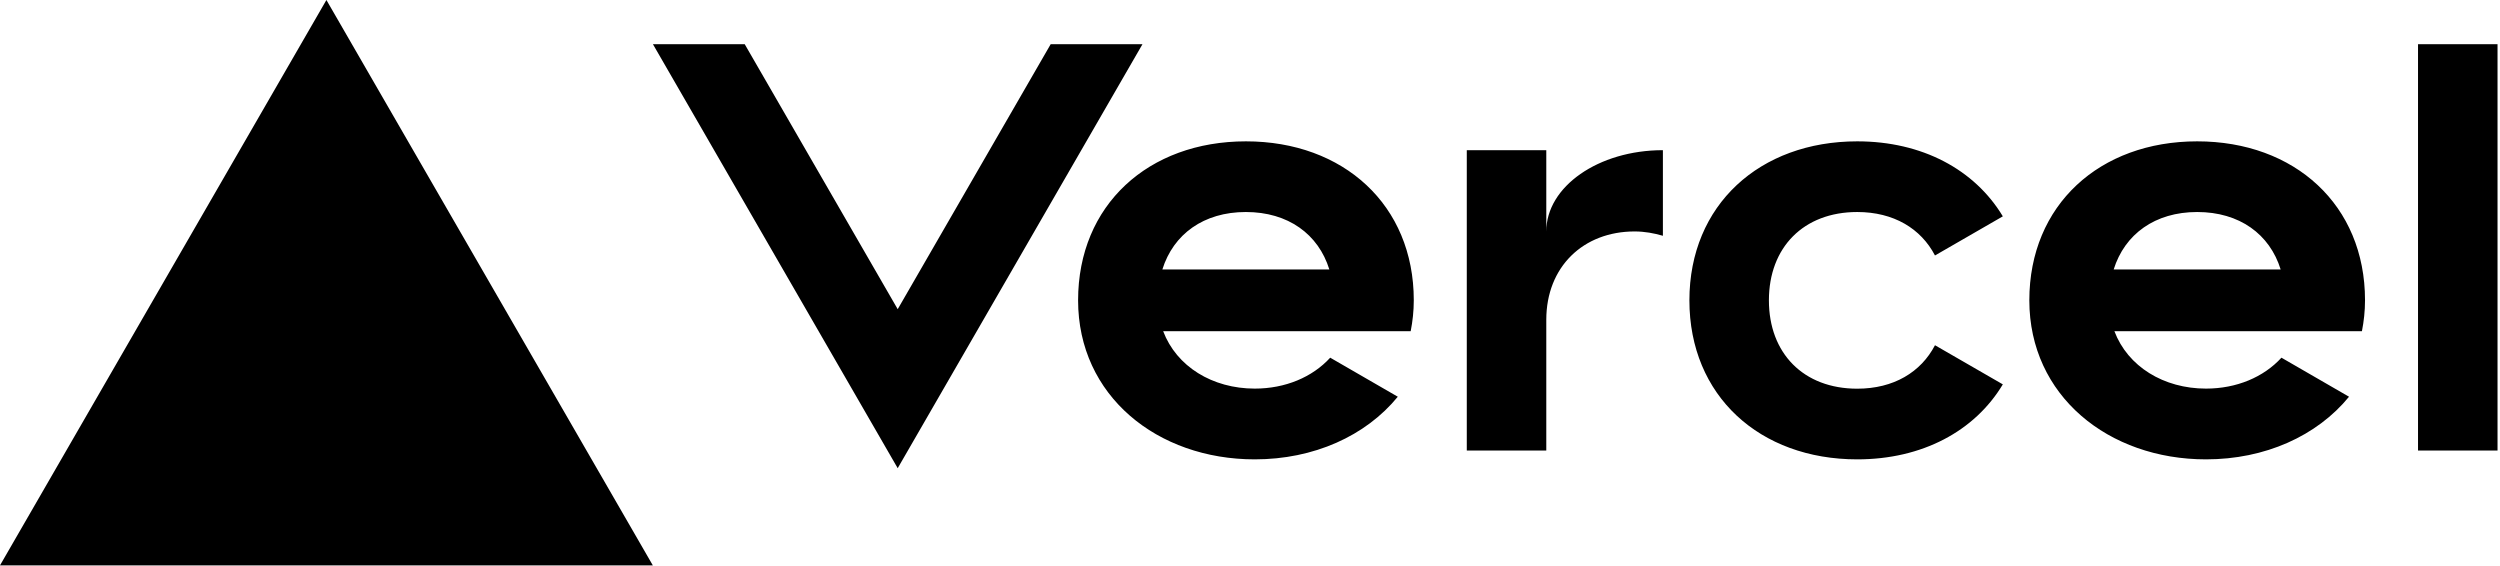
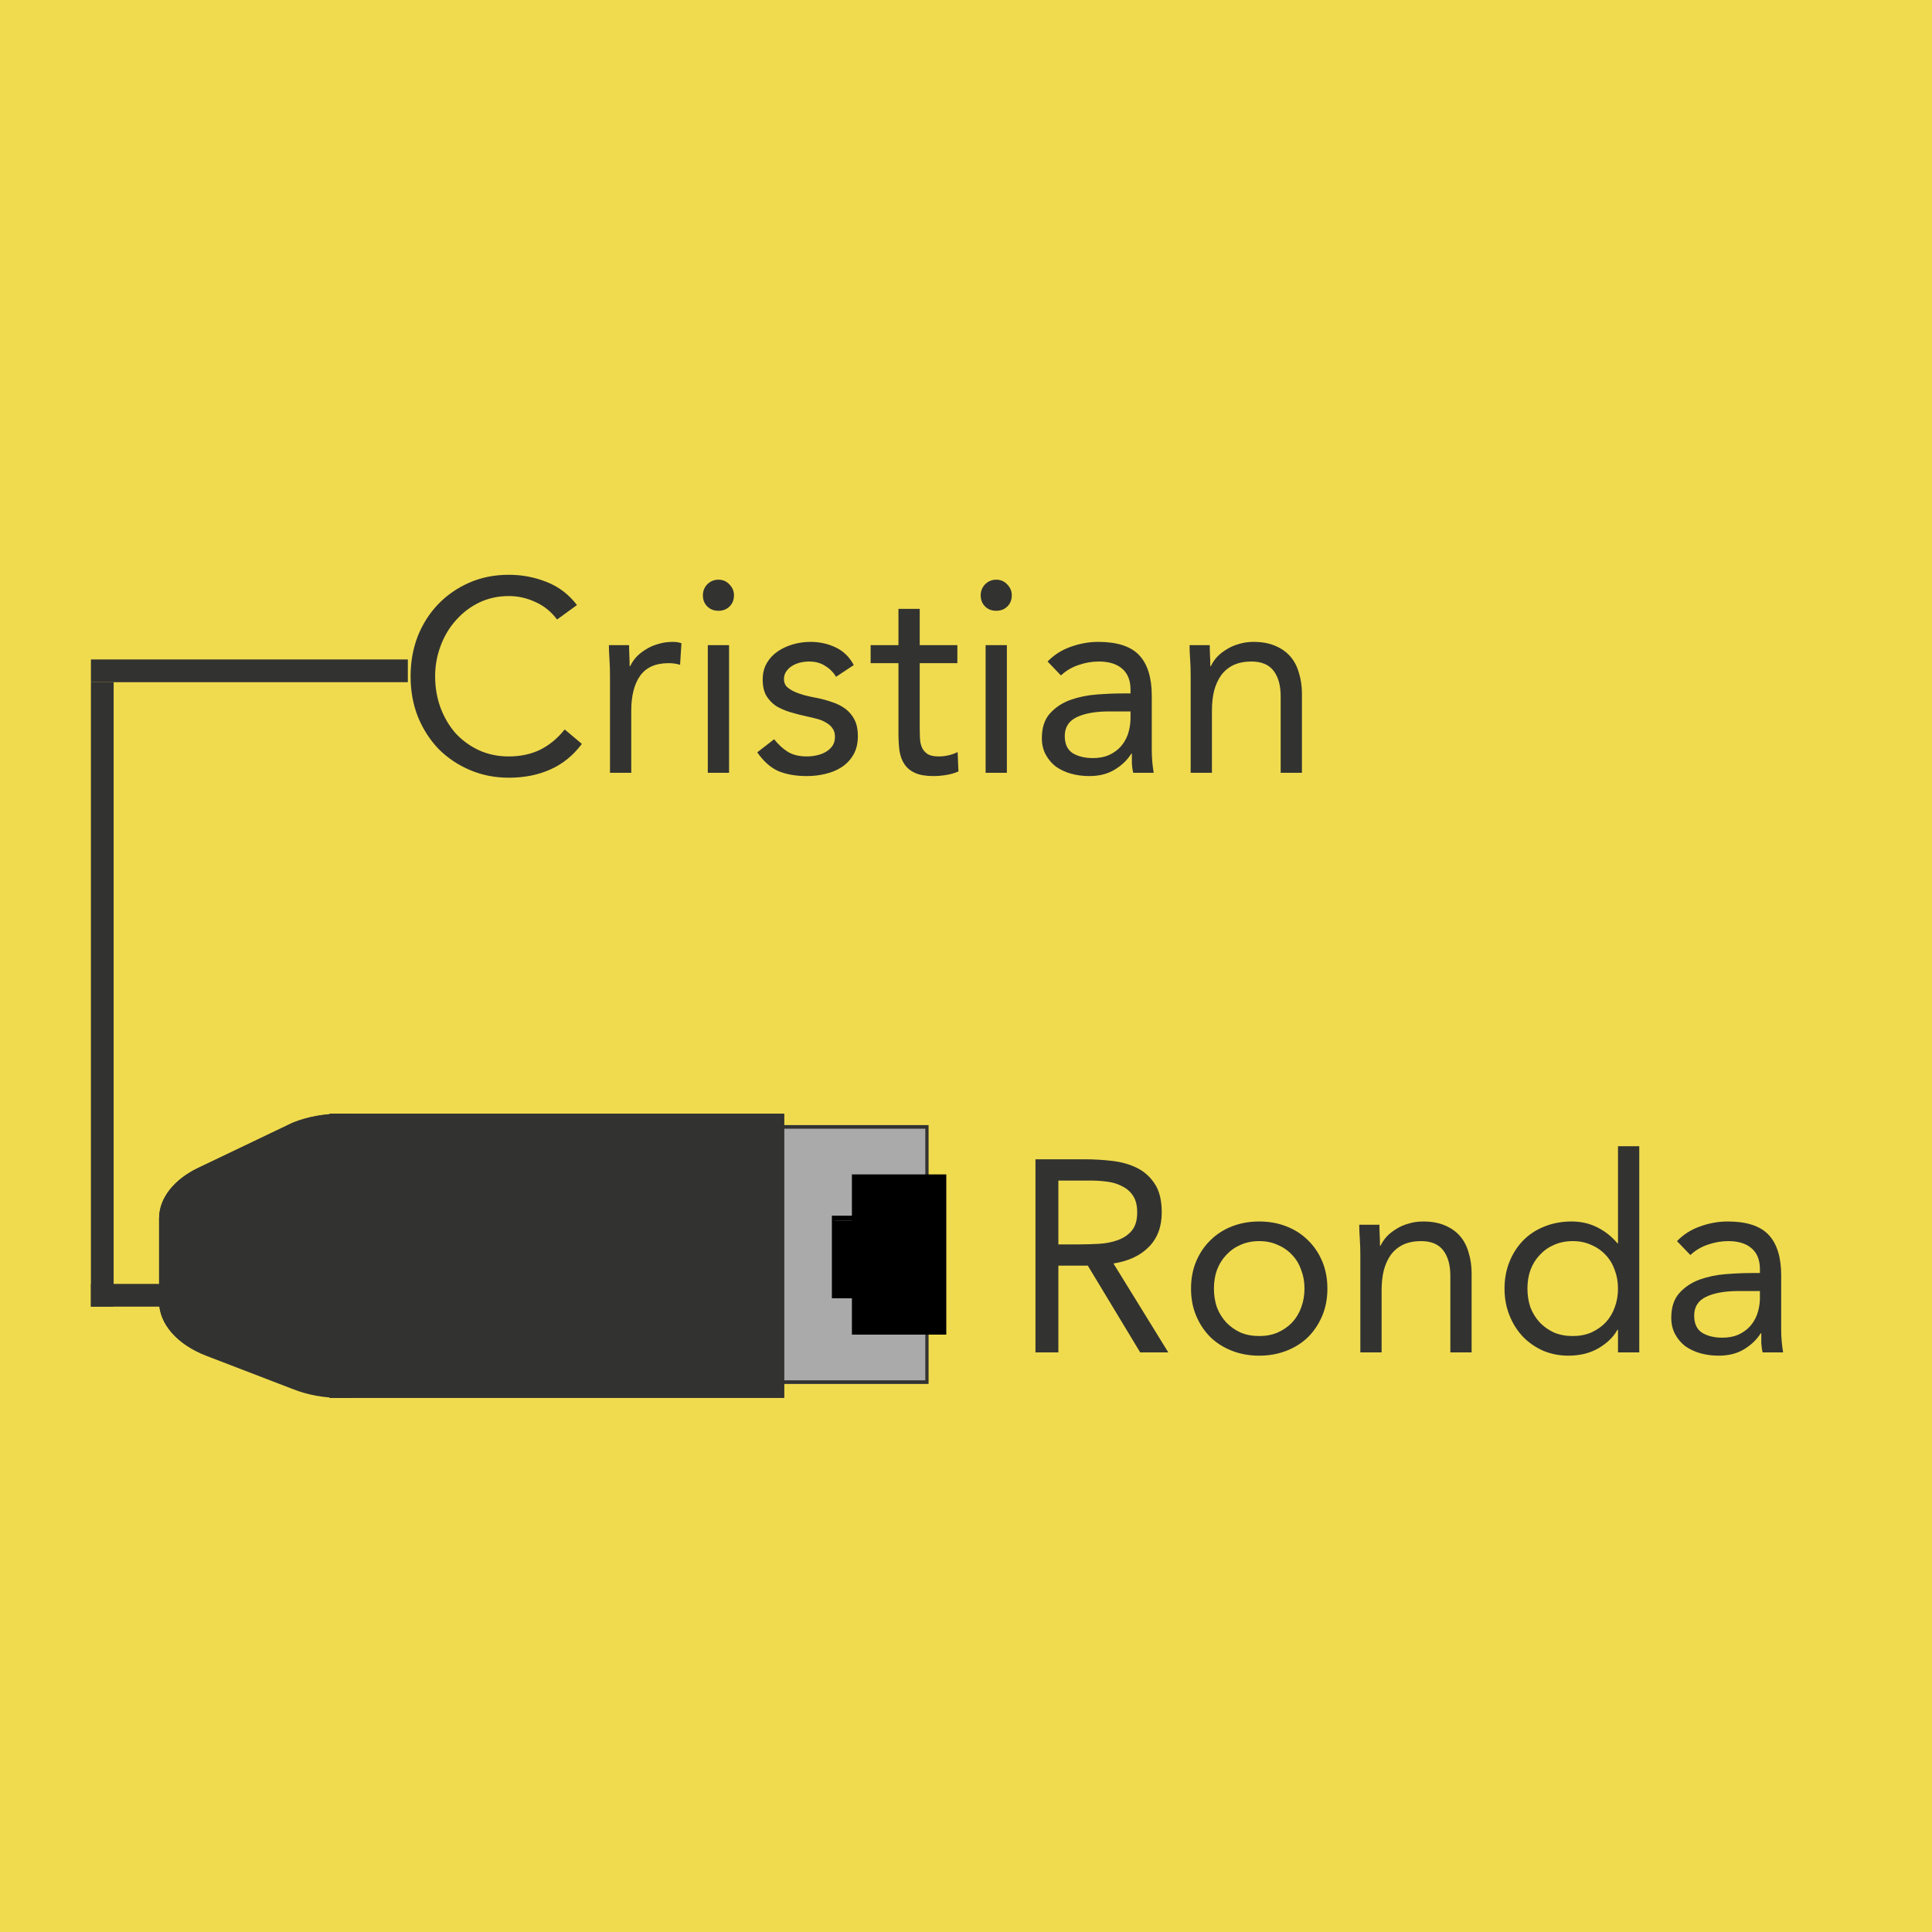
- <svg xmlns="http://www.w3.org/2000/svg" width="283" height="64" viewBox="0 0 283 64" fill="none">
-   <path d="M141.04 16c-11.04 0-19 7.2-19 18s8.96 18 20 18c6.67 0 12.55-2.64 16.19-7.09l-7.65-4.42c-2.02 2.21-5.09 3.5-8.54 3.5-4.79 0-8.86-2.5-10.37-6.5h28.02c.22-1.12.35-2.28.35-3.5 0-10.79-7.96-17.99-19-17.99zm-9.46 14.5c1.25-3.99 4.67-6.5 9.45-6.5 4.79 0 8.21 2.51 9.45 6.5h-18.9zM248.72 16c-11.04 0-19 7.2-19 18s8.96 18 20 18c6.67 0 12.55-2.64 16.19-7.09l-7.65-4.42c-2.02 2.21-5.09 3.5-8.54 3.5-4.79 0-8.86-2.5-10.37-6.5h28.02c.22-1.12.35-2.28.35-3.5 0-10.79-7.96-17.99-19-17.99zm-9.45 14.5c1.25-3.99 4.67-6.5 9.45-6.5 4.79 0 8.21 2.51 9.45 6.5h-18.9zM200.24 34c0 6 3.92 10 10 10 4.12 0 7.21-1.87 8.8-4.92l7.68 4.43c-3.18 5.3-9.14 8.49-16.48 8.49-11.05 0-19-7.2-19-18s7.96-18 19-18c7.34 0 13.29 3.19 16.48 8.49l-7.68 4.43c-1.59-3.05-4.68-4.92-8.8-4.92-6.07 0-10 4-10 10zm82.48-29v46h-9V5h9zM36.95 0L73.9 64H0L36.95 0zm92.38 5l-27.71 48L73.91 5H84.3l17.32 30 17.32-30h10.39zm58.91 12v9.69c-1-.29-2.06-.49-3.2-.49-5.81 0-10 4-10 10V51h-9V17h9v9.2c0-5.08 5.91-9.2 13.2-9.2z" fill="#000" />
+ <svg xmlns="http://www.w3.org/2000/svg" width="170" height="170" viewBox="0 0 170 170" fill="none">
+   <rect width="170" height="170" fill="#F0DB4F" />
+   <path d="M49.016 54.512C48.504 53.824 47.872 53.312 47.12 52.976C46.368 52.624 45.584 52.448 44.768 52.448C43.824 52.448 42.952 52.64 42.152 53.024C41.368 53.408 40.688 53.928 40.112 54.584C39.536 55.224 39.088 55.976 38.768 56.84C38.448 57.688 38.288 58.576 38.288 59.504C38.288 60.496 38.448 61.424 38.768 62.288C39.088 63.136 39.528 63.88 40.088 64.52C40.664 65.144 41.344 65.64 42.128 66.008C42.928 66.376 43.808 66.56 44.768 66.56C45.808 66.56 46.736 66.36 47.552 65.96C48.368 65.544 49.08 64.952 49.688 64.184L51.2 65.456C50.432 66.48 49.504 67.232 48.416 67.712C47.344 68.192 46.128 68.432 44.768 68.432C43.552 68.432 42.416 68.208 41.36 67.76C40.304 67.312 39.384 66.696 38.6 65.912C37.832 65.112 37.224 64.168 36.776 63.08C36.344 61.992 36.128 60.8 36.128 59.504C36.128 58.256 36.336 57.088 36.752 56C37.184 54.912 37.784 53.968 38.552 53.168C39.32 52.368 40.232 51.736 41.288 51.272C42.344 50.808 43.504 50.576 44.768 50.576C45.92 50.576 47.024 50.784 48.08 51.2C49.152 51.616 50.048 52.296 50.768 53.24L49.016 54.512ZM53.674 59.432C53.674 58.92 53.658 58.44 53.626 57.992C53.594 57.544 53.578 57.136 53.578 56.768H55.354C55.354 57.072 55.362 57.376 55.378 57.68C55.394 57.984 55.402 58.296 55.402 58.616H55.45C55.578 58.344 55.754 58.08 55.978 57.824C56.218 57.568 56.498 57.344 56.818 57.152C57.138 56.944 57.498 56.784 57.898 56.672C58.298 56.544 58.73 56.48 59.194 56.48C59.322 56.48 59.45 56.488 59.578 56.504C59.706 56.52 59.834 56.552 59.962 56.6L59.842 58.496C59.522 58.4 59.186 58.352 58.834 58.352C57.682 58.352 56.842 58.728 56.314 59.48C55.802 60.216 55.546 61.232 55.546 62.528V68H53.674V59.432ZM62.28 56.768H64.152V68H62.28V56.768ZM61.848 52.376C61.848 52.008 61.976 51.688 62.232 51.416C62.504 51.144 62.832 51.008 63.216 51.008C63.6 51.008 63.92 51.144 64.176 51.416C64.448 51.688 64.584 52.008 64.584 52.376C64.584 52.776 64.456 53.104 64.2 53.36C63.944 53.616 63.616 53.744 63.216 53.744C62.816 53.744 62.488 53.616 62.232 53.36C61.976 53.104 61.848 52.776 61.848 52.376ZM68.118 65.048C68.486 65.512 68.886 65.88 69.318 66.152C69.766 66.424 70.326 66.56 70.998 66.56C71.286 66.56 71.574 66.528 71.862 66.464C72.166 66.4 72.438 66.296 72.678 66.152C72.918 66.008 73.11 65.832 73.254 65.624C73.398 65.4 73.47 65.136 73.47 64.832C73.47 64.528 73.398 64.28 73.254 64.088C73.126 63.896 72.95 63.736 72.726 63.608C72.502 63.464 72.246 63.352 71.958 63.272C71.67 63.192 71.374 63.12 71.07 63.056C70.542 62.944 70.038 62.816 69.558 62.672C69.078 62.528 68.654 62.344 68.286 62.12C67.934 61.88 67.646 61.576 67.422 61.208C67.214 60.84 67.11 60.368 67.11 59.792C67.11 59.248 67.23 58.768 67.47 58.352C67.71 57.936 68.03 57.592 68.43 57.32C68.83 57.048 69.278 56.84 69.774 56.696C70.27 56.552 70.782 56.48 71.31 56.48C72.11 56.48 72.846 56.64 73.518 56.96C74.206 57.28 74.742 57.8 75.126 58.52L73.566 59.552C73.326 59.152 73.006 58.832 72.606 58.592C72.222 58.336 71.75 58.208 71.19 58.208C70.934 58.208 70.67 58.24 70.398 58.304C70.142 58.368 69.91 58.464 69.702 58.592C69.494 58.72 69.318 58.888 69.174 59.096C69.046 59.288 68.982 59.512 68.982 59.768C68.982 60.008 69.054 60.216 69.198 60.392C69.358 60.552 69.566 60.696 69.822 60.824C70.094 60.952 70.398 61.064 70.734 61.16C71.086 61.256 71.446 61.336 71.814 61.4C72.31 61.496 72.782 61.624 73.23 61.784C73.678 61.928 74.07 62.128 74.406 62.384C74.742 62.64 75.006 62.96 75.198 63.344C75.39 63.728 75.486 64.2 75.486 64.76C75.486 65.4 75.358 65.944 75.102 66.392C74.846 66.84 74.502 67.208 74.07 67.496C73.654 67.768 73.174 67.968 72.63 68.096C72.102 68.224 71.558 68.288 70.998 68.288C70.038 68.288 69.206 68.144 68.502 67.856C67.814 67.552 67.19 67 66.63 66.2L68.118 65.048ZM84.24 58.352H80.928V63.968C80.928 64.336 80.936 64.68 80.952 65C80.968 65.304 81.032 65.576 81.144 65.816C81.256 66.04 81.424 66.224 81.648 66.368C81.872 66.496 82.192 66.56 82.608 66.56C82.88 66.56 83.16 66.528 83.448 66.464C83.736 66.4 84.008 66.304 84.264 66.176L84.336 67.88C84.016 68.024 83.656 68.128 83.256 68.192C82.872 68.256 82.504 68.288 82.152 68.288C81.48 68.288 80.944 68.2 80.544 68.024C80.144 67.848 79.832 67.6 79.608 67.28C79.384 66.96 79.232 66.568 79.152 66.104C79.088 65.624 79.056 65.096 79.056 64.52V58.352H76.608V56.768H79.056V53.576H80.928V56.768H84.24V58.352ZM86.725 56.768H88.597V68H86.725V56.768ZM86.293 52.376C86.293 52.008 86.421 51.688 86.677 51.416C86.949 51.144 87.277 51.008 87.661 51.008C88.045 51.008 88.365 51.144 88.621 51.416C88.893 51.688 89.029 52.008 89.029 52.376C89.029 52.776 88.901 53.104 88.645 53.36C88.389 53.616 88.061 53.744 87.661 53.744C87.261 53.744 86.933 53.616 86.677 53.36C86.421 53.104 86.293 52.776 86.293 52.376ZM92.179 58.208C92.755 57.616 93.435 57.184 94.219 56.912C95.019 56.624 95.827 56.48 96.643 56.48C98.307 56.48 99.507 56.872 100.243 57.656C100.979 58.44 101.347 59.632 101.347 61.232V66.056C101.347 66.376 101.363 66.712 101.395 67.064C101.427 67.4 101.467 67.712 101.515 68H99.715C99.651 67.744 99.611 67.464 99.595 67.16C99.595 66.84 99.595 66.56 99.595 66.32H99.547C99.179 66.896 98.683 67.368 98.059 67.736C97.451 68.104 96.715 68.288 95.851 68.288C95.275 68.288 94.731 68.216 94.219 68.072C93.723 67.928 93.283 67.72 92.899 67.448C92.531 67.16 92.235 66.808 92.011 66.392C91.787 65.976 91.675 65.496 91.675 64.952C91.675 64.024 91.915 63.296 92.395 62.768C92.875 62.24 93.467 61.848 94.171 61.592C94.891 61.336 95.659 61.176 96.475 61.112C97.307 61.048 98.067 61.016 98.755 61.016H99.475V60.68C99.475 59.864 99.227 59.248 98.731 58.832C98.251 58.416 97.571 58.208 96.691 58.208C96.083 58.208 95.483 58.312 94.891 58.52C94.315 58.712 93.803 59.016 93.355 59.432L92.179 58.208ZM97.603 62.6C96.403 62.6 95.451 62.768 94.747 63.104C94.043 63.44 93.691 63.992 93.691 64.76C93.691 65.464 93.923 65.968 94.387 66.272C94.867 66.56 95.459 66.704 96.163 66.704C96.707 66.704 97.179 66.616 97.579 66.44C97.995 66.248 98.339 66 98.611 65.696C98.883 65.392 99.091 65.04 99.235 64.64C99.379 64.224 99.459 63.784 99.475 63.32V62.6H97.603ZM104.768 59.432C104.768 58.92 104.752 58.44 104.72 57.992C104.688 57.544 104.672 57.136 104.672 56.768H106.448C106.448 57.072 106.456 57.376 106.472 57.68C106.488 57.984 106.496 58.296 106.496 58.616H106.544C106.672 58.344 106.848 58.08 107.072 57.824C107.312 57.568 107.592 57.344 107.912 57.152C108.232 56.944 108.592 56.784 108.992 56.672C109.392 56.544 109.824 56.48 110.288 56.48C111.024 56.48 111.656 56.592 112.184 56.816C112.728 57.04 113.176 57.352 113.528 57.752C113.88 58.152 114.136 58.64 114.296 59.216C114.472 59.776 114.56 60.392 114.56 61.064V68H112.688V61.256C112.688 60.312 112.48 59.568 112.064 59.024C111.648 58.48 111 58.208 110.12 58.208C109.512 58.208 108.984 58.312 108.536 58.52C108.104 58.728 107.744 59.024 107.456 59.408C107.184 59.792 106.976 60.248 106.832 60.776C106.704 61.304 106.64 61.888 106.64 62.528V68H104.768V59.432Z" fill="#323330" />
+   <path d="M18.2 119.276C15.599 118.287 14 116.475 14 114.519C14 112.221 14 111.272 14 107.201C14 105.441 15.295 103.786 17.486 102.749L25.861 98.781C31.284 96.634 38.239 99.167 38.239 103.29V117.68C38.239 121.803 31.284 124.336 25.861 122.188L18.2 119.276Z" fill="#323330" />
+   <path fill-rule="evenodd" clip-rule="evenodd" d="M25.924 122.02L25.926 122.021C31.063 124.078 37.65 121.652 37.65 117.704V103.296C37.65 99.351 31.073 96.926 25.939 98.974L17.658 102.94C15.579 103.936 14.35 105.524 14.35 107.212V114.539C14.35 116.417 15.867 118.155 18.336 119.104L25.924 122.02ZM14 114.539C14 116.498 15.583 118.312 18.159 119.302L25.744 122.218C31.114 124.368 38 121.832 38 117.704V103.296C38 99.168 31.114 96.632 25.744 98.782L17.451 102.754C15.282 103.793 14 105.45 14 107.212V114.539Z" fill="#323330" />
+   <path d="M68 99H81.47V121.774H68V99Z" fill="#AAAAAA" />
+   <path fill-rule="evenodd" clip-rule="evenodd" d="M81.42 99.316H68.236V121.457H81.42V99.316ZM68.236 99L68.236 121.774H81.707V99H68.236Z" fill="#323330" />
+   <path d="M29 98H69V123H29V98Z" fill="#323330" />
+   <path fill-rule="evenodd" clip-rule="evenodd" d="M68.655 98.229H29V122.771H68.655V98.229ZM29 98V123H69V98H29Z" fill="#323330" />
+   <path d="M75.086 103.552H83.139V117.222H75.086V103.552Z" fill="black" />
+   <path fill-rule="evenodd" clip-rule="evenodd" d="M74.961 103.338H83.266V117.436H74.961V103.338ZM75.213 103.765V117.009H83.014V103.765H75.213Z" fill="black" />
+   <path d="M73.325 107.396H75.338V110.814V114.232H73.325V107.396Z" fill="black" />
+   <path fill-rule="evenodd" clip-rule="evenodd" d="M73.199 106.969H75.212V110.601V114.232H73.199V110.601V106.969ZM73.451 107.396V113.805H75.212V107.396H73.451Z" fill="black" />
+   <line x1="8" y1="59.027" x2="35.886" y2="59.027" stroke="#323330" stroke-width="2" />
+   <line x1="9" y1="60.027" x2="9" y2="114.973" stroke="#323330" stroke-width="2" />
+   <line x1="8" y1="113.973" x2="14.381" y2="113.973" stroke="#323330" stroke-width="2" />
+   <path d="M91.112 102.008H95.456C96.272 102.008 97.08 102.056 97.88 102.152C98.696 102.248 99.424 102.456 100.064 102.776C100.704 103.096 101.224 103.568 101.624 104.192C102.024 104.8 102.224 105.632 102.224 106.688C102.224 107.936 101.848 108.944 101.096 109.712C100.344 110.48 99.304 110.968 97.976 111.176L102.8 119H100.328L95.72 111.368H93.128V119H91.112V102.008ZM93.128 109.496H94.928C95.488 109.496 96.064 109.48 96.656 109.448C97.264 109.416 97.816 109.312 98.312 109.136C98.824 108.96 99.24 108.688 99.56 108.32C99.896 107.936 100.064 107.392 100.064 106.688C100.064 106.08 99.944 105.592 99.704 105.224C99.464 104.856 99.144 104.576 98.744 104.384C98.36 104.176 97.92 104.04 97.424 103.976C96.944 103.912 96.456 103.88 95.96 103.88H93.128V109.496ZM104.8 113.384C104.8 112.504 104.952 111.704 105.256 110.984C105.56 110.264 105.976 109.648 106.504 109.136C107.032 108.608 107.664 108.2 108.4 107.912C109.136 107.624 109.936 107.48 110.8 107.48C111.664 107.48 112.464 107.624 113.2 107.912C113.936 108.2 114.568 108.608 115.096 109.136C115.624 109.648 116.04 110.264 116.344 110.984C116.648 111.704 116.8 112.504 116.8 113.384C116.8 114.264 116.648 115.064 116.344 115.784C116.04 116.504 115.624 117.128 115.096 117.656C114.568 118.168 113.936 118.568 113.2 118.856C112.464 119.144 111.664 119.288 110.8 119.288C109.936 119.288 109.136 119.144 108.4 118.856C107.664 118.568 107.032 118.168 106.504 117.656C105.976 117.128 105.56 116.504 105.256 115.784C104.952 115.064 104.8 114.264 104.8 113.384ZM106.816 113.384C106.816 113.976 106.904 114.528 107.08 115.04C107.272 115.536 107.544 115.976 107.896 116.36C108.248 116.728 108.664 117.024 109.144 117.248C109.64 117.456 110.192 117.56 110.8 117.56C111.408 117.56 111.952 117.456 112.432 117.248C112.928 117.024 113.352 116.728 113.704 116.36C114.056 115.976 114.32 115.536 114.496 115.04C114.688 114.528 114.784 113.976 114.784 113.384C114.784 112.792 114.688 112.248 114.496 111.752C114.32 111.24 114.056 110.8 113.704 110.432C113.352 110.048 112.928 109.752 112.432 109.544C111.952 109.32 111.408 109.208 110.8 109.208C110.192 109.208 109.64 109.32 109.144 109.544C108.664 109.752 108.248 110.048 107.896 110.432C107.544 110.8 107.272 111.24 107.08 111.752C106.904 112.248 106.816 112.792 106.816 113.384ZM119.698 110.432C119.698 109.92 119.682 109.44 119.65 108.992C119.618 108.544 119.602 108.136 119.602 107.768H121.378C121.378 108.072 121.386 108.376 121.402 108.68C121.418 108.984 121.426 109.296 121.426 109.616H121.474C121.602 109.344 121.778 109.08 122.002 108.824C122.242 108.568 122.522 108.344 122.842 108.152C123.162 107.944 123.522 107.784 123.922 107.672C124.322 107.544 124.754 107.48 125.218 107.48C125.954 107.48 126.586 107.592 127.114 107.816C127.658 108.04 128.106 108.352 128.458 108.752C128.81 109.152 129.066 109.64 129.226 110.216C129.402 110.776 129.49 111.392 129.49 112.064V119H127.618V112.256C127.618 111.312 127.41 110.568 126.994 110.024C126.578 109.48 125.93 109.208 125.05 109.208C124.442 109.208 123.914 109.312 123.466 109.52C123.034 109.728 122.674 110.024 122.386 110.408C122.114 110.792 121.906 111.248 121.762 111.776C121.634 112.304 121.57 112.888 121.57 113.528V119H119.698V110.432ZM142.37 117.008H142.322C141.97 117.648 141.41 118.192 140.642 118.64C139.89 119.072 139.01 119.288 138.002 119.288C137.218 119.288 136.482 119.144 135.794 118.856C135.106 118.552 134.506 118.136 133.994 117.608C133.498 117.08 133.106 116.456 132.818 115.736C132.53 115.016 132.386 114.232 132.386 113.384C132.386 112.536 132.53 111.752 132.818 111.032C133.106 110.312 133.506 109.688 134.018 109.16C134.53 108.632 135.146 108.224 135.866 107.936C136.602 107.632 137.41 107.48 138.29 107.48C139.106 107.48 139.85 107.648 140.522 107.984C141.21 108.32 141.81 108.792 142.322 109.4H142.37V100.856H144.242V119H142.37V117.008ZM142.37 113.384C142.37 112.792 142.274 112.248 142.082 111.752C141.906 111.24 141.642 110.8 141.29 110.432C140.938 110.048 140.514 109.752 140.018 109.544C139.538 109.32 138.994 109.208 138.386 109.208C137.778 109.208 137.226 109.32 136.73 109.544C136.25 109.752 135.834 110.048 135.482 110.432C135.13 110.8 134.858 111.24 134.666 111.752C134.49 112.248 134.402 112.792 134.402 113.384C134.402 113.976 134.49 114.528 134.666 115.04C134.858 115.536 135.13 115.976 135.482 116.36C135.834 116.728 136.25 117.024 136.73 117.248C137.226 117.456 137.778 117.56 138.386 117.56C138.994 117.56 139.538 117.456 140.018 117.248C140.514 117.024 140.938 116.728 141.29 116.36C141.642 115.976 141.906 115.536 142.082 115.04C142.274 114.528 142.37 113.976 142.37 113.384ZM147.562 109.208C148.138 108.616 148.818 108.184 149.602 107.912C150.402 107.624 151.21 107.48 152.026 107.48C153.69 107.48 154.89 107.872 155.626 108.656C156.362 109.44 156.73 110.632 156.73 112.232V117.056C156.73 117.376 156.746 117.712 156.778 118.064C156.81 118.4 156.85 118.712 156.898 119H155.098C155.034 118.744 154.994 118.464 154.978 118.16C154.978 117.84 154.978 117.56 154.978 117.32H154.93C154.562 117.896 154.066 118.368 153.442 118.736C152.834 119.104 152.098 119.288 151.234 119.288C150.658 119.288 150.114 119.216 149.602 119.072C149.106 118.928 148.666 118.72 148.282 118.448C147.914 118.16 147.618 117.808 147.394 117.392C147.17 116.976 147.058 116.496 147.058 115.952C147.058 115.024 147.298 114.296 147.778 113.768C148.258 113.24 148.85 112.848 149.554 112.592C150.274 112.336 151.042 112.176 151.858 112.112C152.69 112.048 153.45 112.016 154.138 112.016H154.858V111.68C154.858 110.864 154.61 110.248 154.114 109.832C153.634 109.416 152.954 109.208 152.074 109.208C151.466 109.208 150.866 109.312 150.274 109.52C149.698 109.712 149.186 110.016 148.738 110.432L147.562 109.208ZM152.986 113.6C151.786 113.6 150.834 113.768 150.13 114.104C149.426 114.44 149.074 114.992 149.074 115.76C149.074 116.464 149.306 116.968 149.77 117.272C150.25 117.56 150.842 117.704 151.546 117.704C152.09 117.704 152.562 117.616 152.962 117.44C153.378 117.248 153.722 117 153.994 116.696C154.266 116.392 154.474 116.04 154.618 115.64C154.762 115.224 154.842 114.784 154.858 114.32V113.6H152.986Z" fill="#323330" />
</svg>
